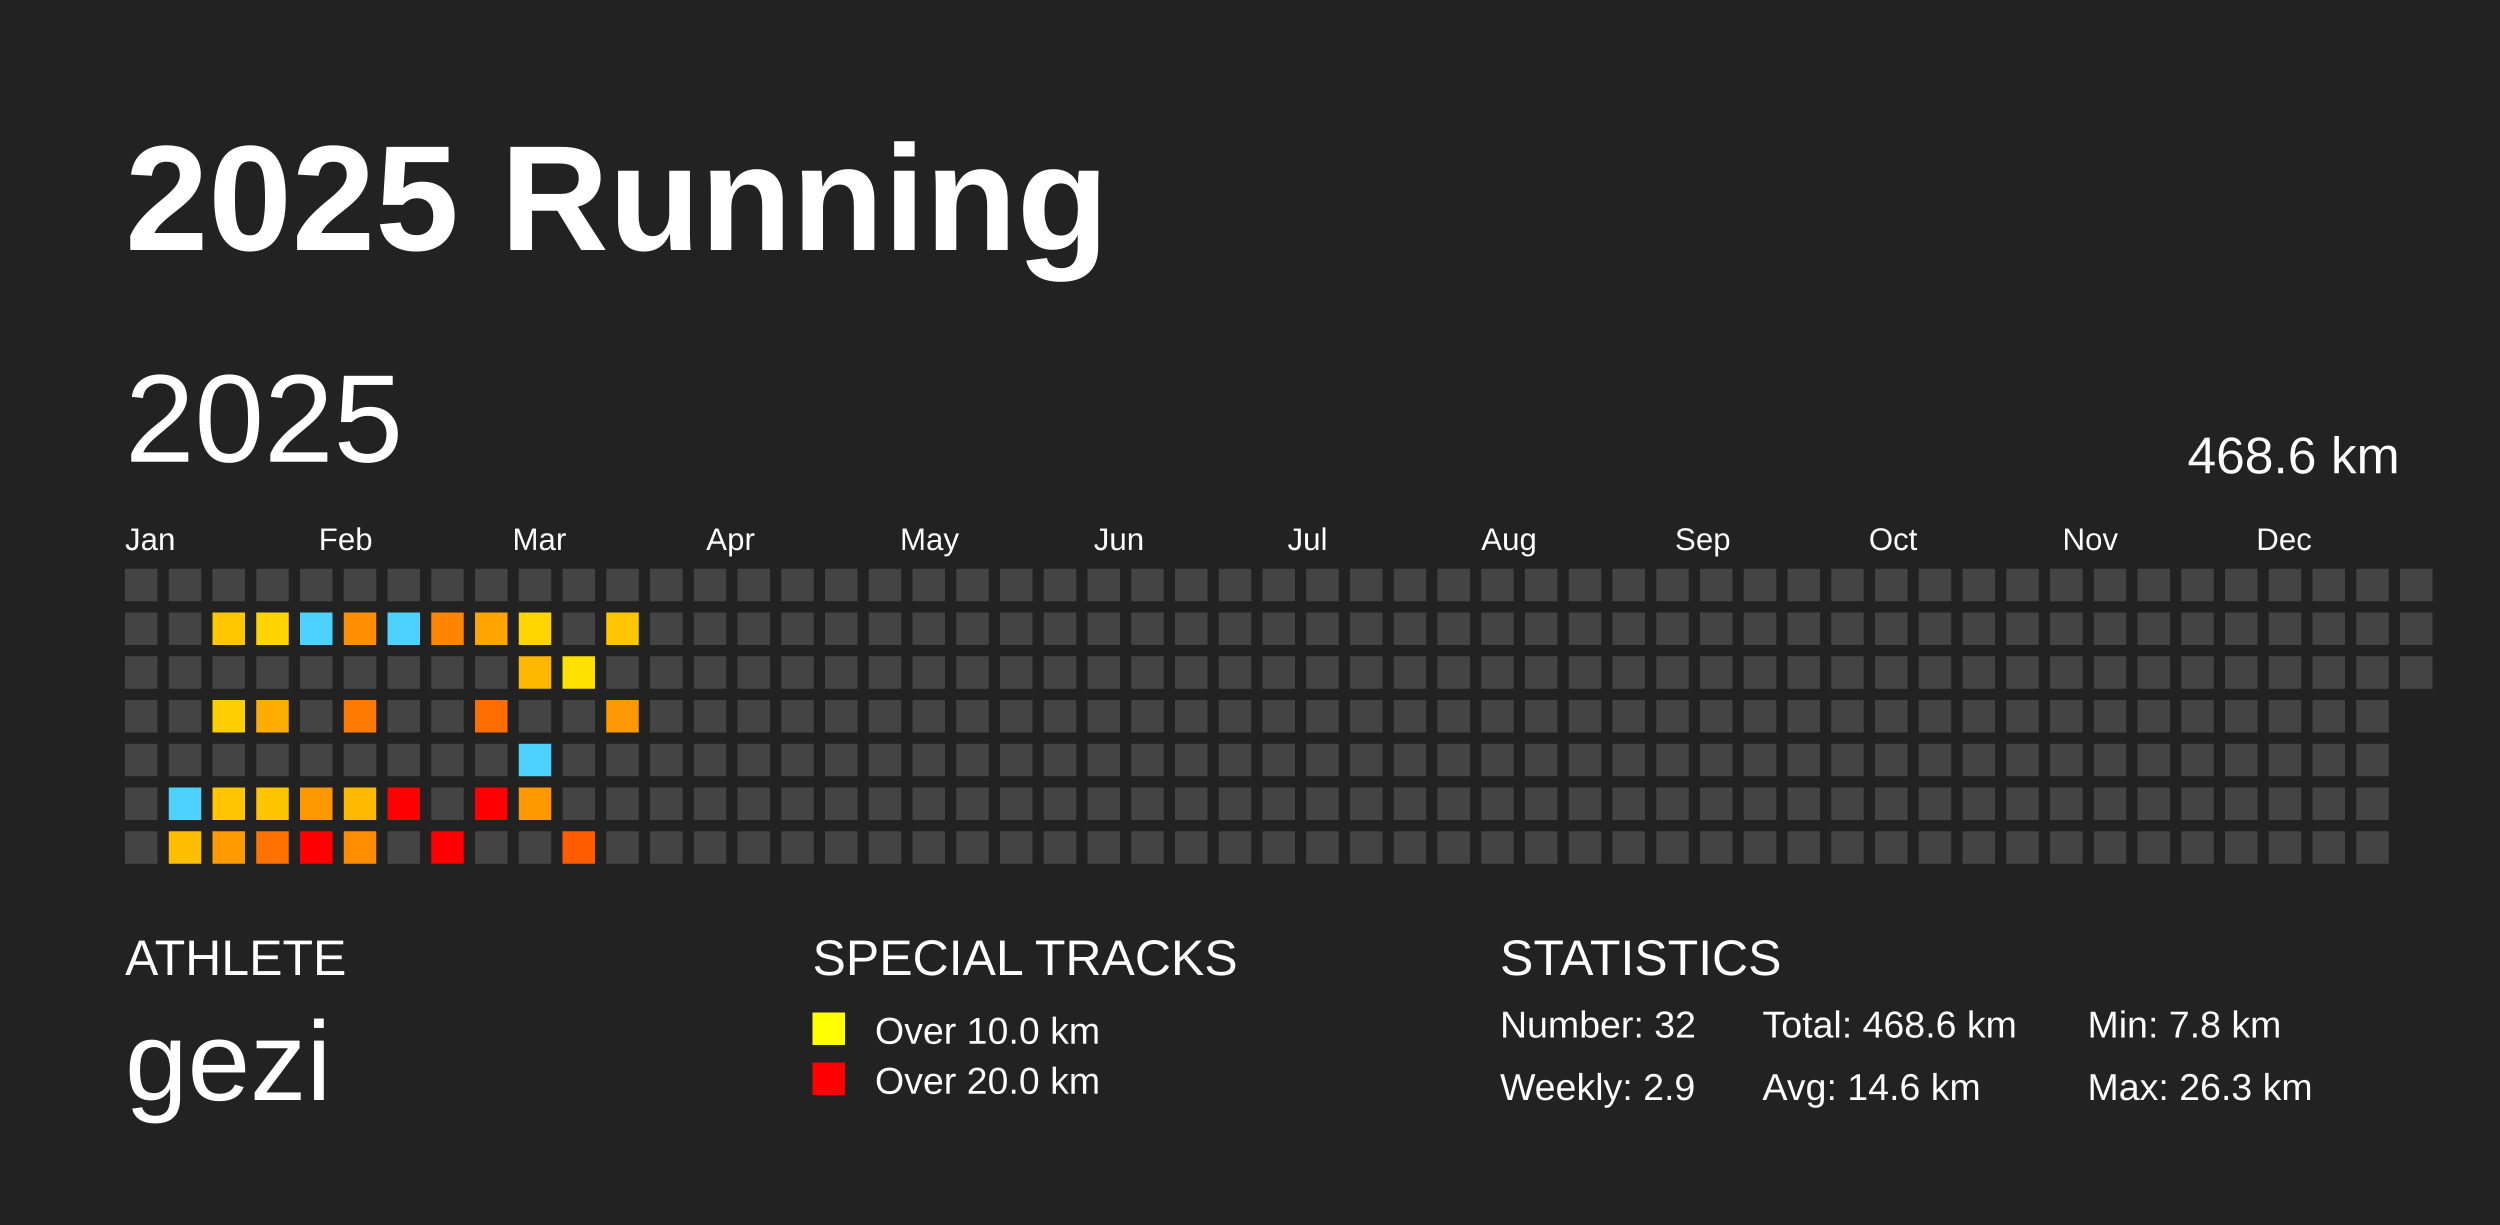
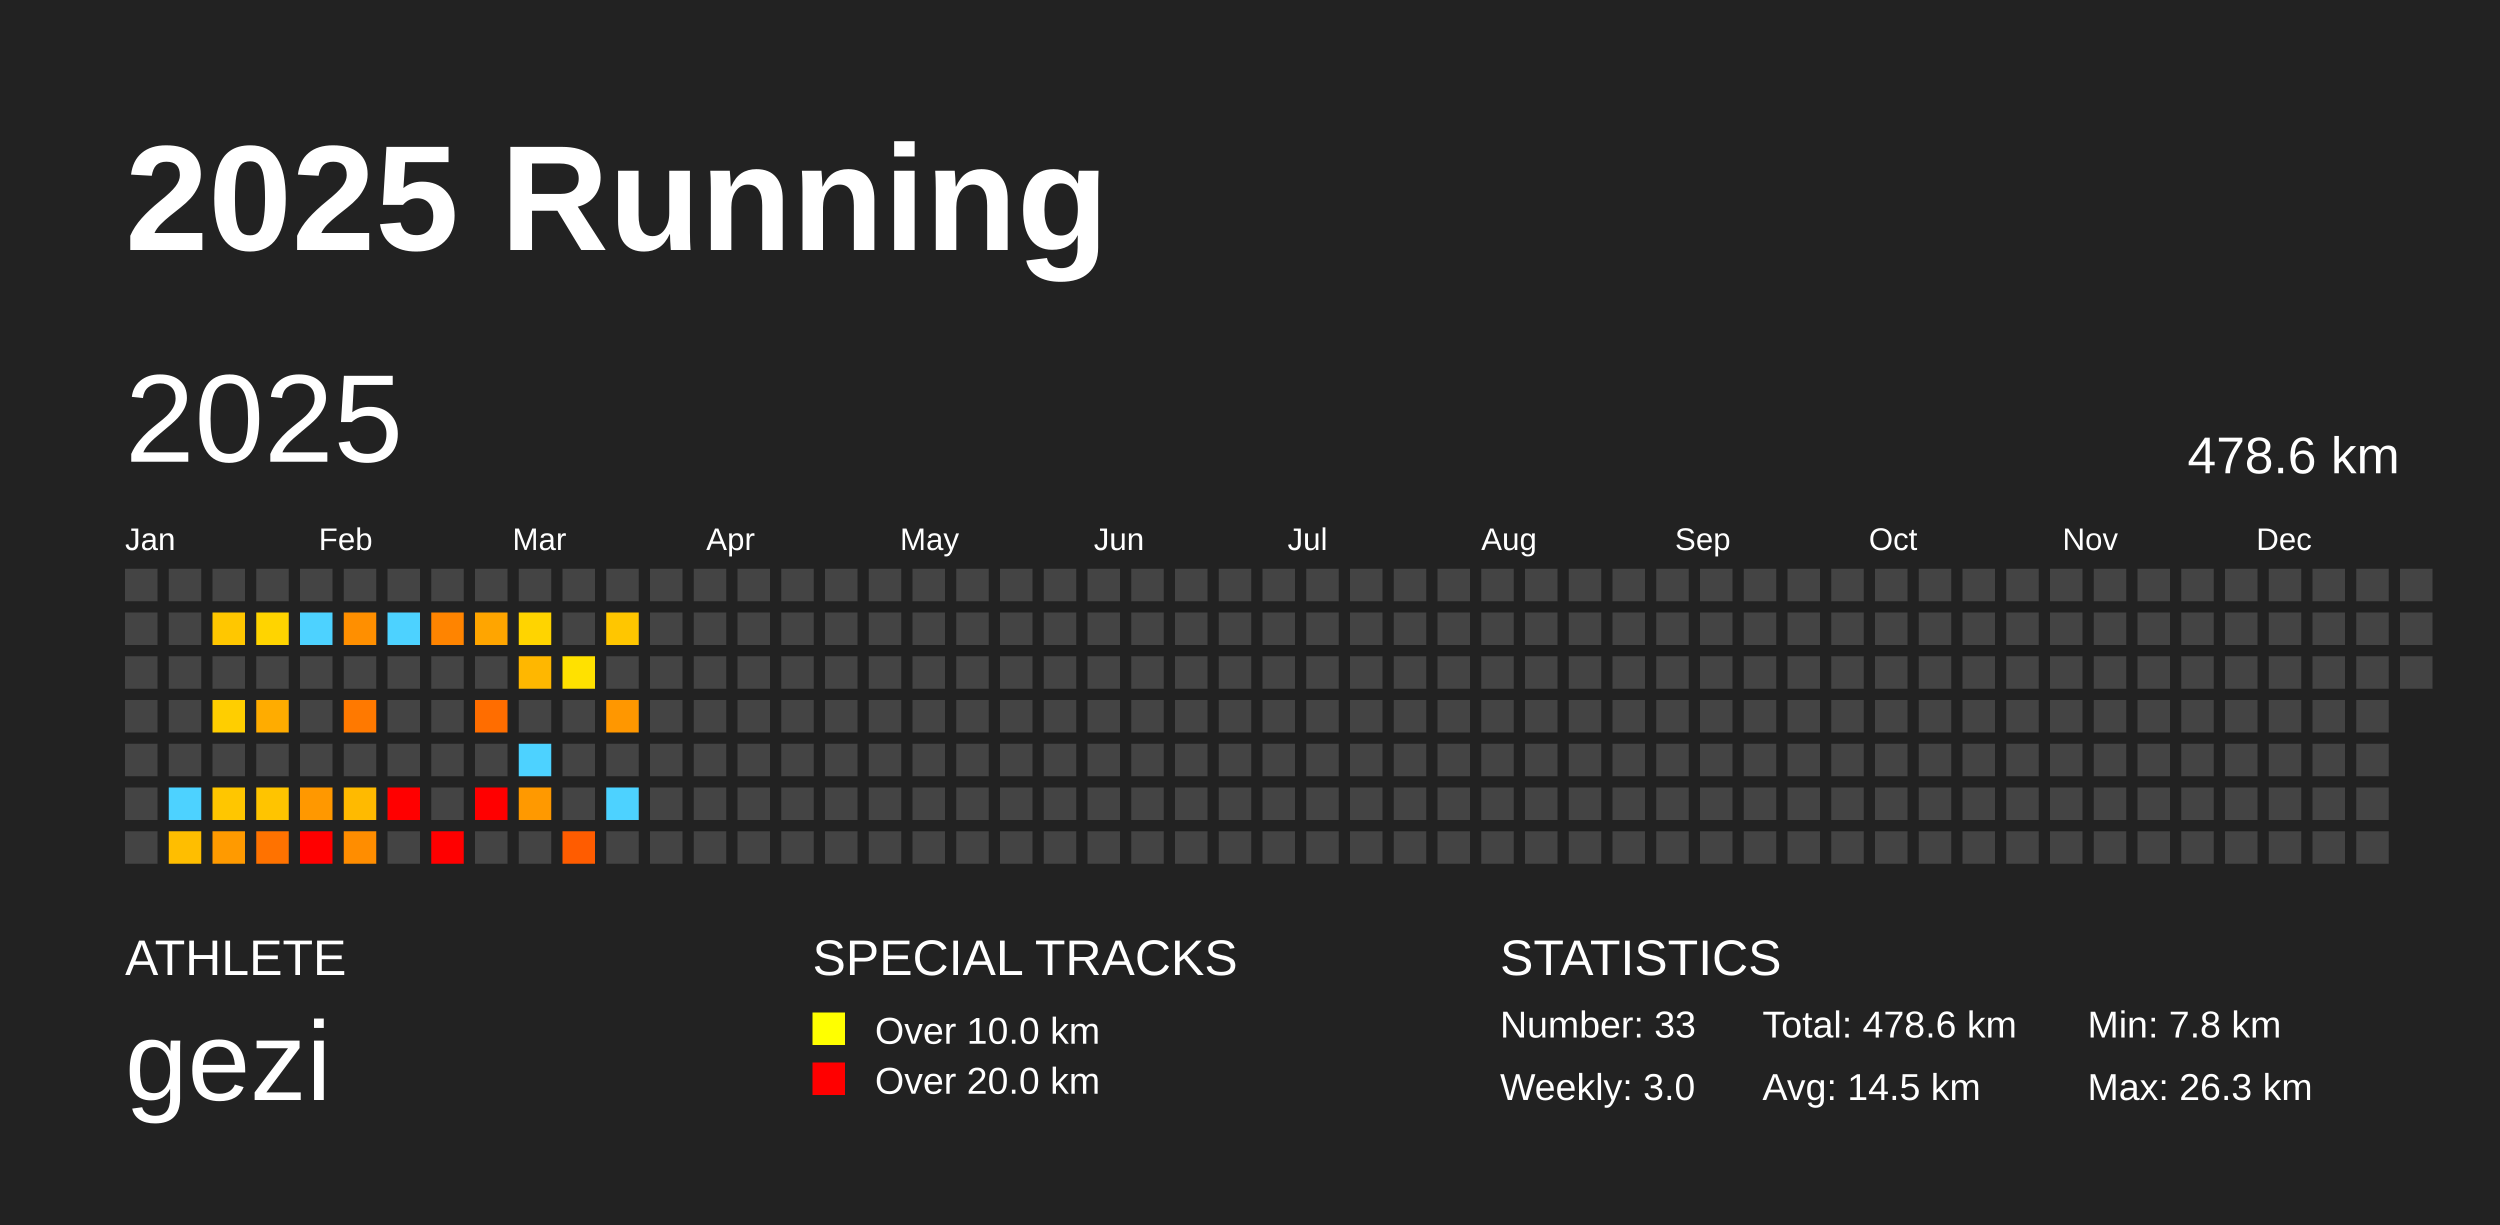
<svg xmlns="http://www.w3.org/2000/svg" baseProfile="full" height="98mm" version="1.1" viewBox="0,0,200,98" width="200mm">
  <defs />
  <rect fill="#222222" height="98" width="200" x="0" y="0" />
  <text fill="#FFFFFF" style="font-size:12px; font-family:Arial; font-weight:bold;" x="10" y="20">2025 Running</text>
  <text fill="#FFFFFF" style="font-size:4px; font-family:Arial" x="10" y="78">ATHLETE</text>
  <text fill="#FFFFFF" style="font-size:9px; font-family:Arial" x="10" y="88">gezi</text>
  <text fill="#FFFFFF" style="font-size:4px; font-family:Arial" x="65" y="78">SPECIAL TRACKS</text>
  <rect fill="yellow" height="2.6" width="2.6" x="65" y="81" />
  <text fill="#FFFFFF" style="font-size:3px; font-family:Arial" x="70" y="83.5">Over 10.0 km</text>
  <rect fill="red" height="2.6" width="2.6" x="65" y="85" />
  <text fill="#FFFFFF" style="font-size:3px; font-family:Arial" x="70" y="87.5">Over 20.0 km</text>
  <text fill="#FFFFFF" style="font-size:4px; font-family:Arial" x="120" y="78">STATISTICS</text>
-   <text fill="#FFFFFF" style="font-size:3px; font-family:Arial" x="120" y="83">Number: 32</text>
-   <text fill="#FFFFFF" style="font-size:3px; font-family:Arial" x="120" y="88">Weekly: 2.9</text>
-   <text fill="#FFFFFF" style="font-size:3px; font-family:Arial" x="141" y="83">Total: 468.6 km</text>
-   <text fill="#FFFFFF" style="font-size:3px; font-family:Arial" x="141" y="88">Avg: 14.6 km</text>
+   <text fill="#FFFFFF" style="font-size:3px; font-family:Arial" x="120" y="83">Number: 33</text>
+   <text fill="#FFFFFF" style="font-size:3px; font-family:Arial" x="120" y="88">Weekly: 3.0</text>
+   <text fill="#FFFFFF" style="font-size:3px; font-family:Arial" x="141" y="83">Total: 478.6 km</text>
+   <text fill="#FFFFFF" style="font-size:3px; font-family:Arial" x="141" y="88">Avg: 14.5 km</text>
  <text fill="#FFFFFF" style="font-size:3px; font-family:Arial" x="167" y="83">Min: 7.8 km</text>
  <text fill="#FFFFFF" style="font-size:3px; font-family:Arial" x="167" y="88">Max: 26.3 km</text>
  <text dominant-baseline="hanging" fill="#FFFFFF" style="font-size:10.0px; font-family:Arial;" x="10" y="30">2025</text>
-   <text dominant-baseline="hanging" fill="#FFFFFF" style="font-size:4.125px; font-family:Arial;" x="175" y="35">468.6 km</text>
+   <text dominant-baseline="hanging" fill="#FFFFFF" style="font-size:4.125px; font-family:Arial;" x="175" y="35">478.6 km</text>
  <text fill="#FFFFFF" style="font-size:2.5px; font-family:Arial" x="10.0" y="44">Jan</text>
  <text fill="#FFFFFF" style="font-size:2.5px; font-family:Arial" x="25.5" y="44">Feb</text>
  <text fill="#FFFFFF" style="font-size:2.5px; font-family:Arial" x="41.0" y="44">Mar</text>
  <text fill="#FFFFFF" style="font-size:2.5px; font-family:Arial" x="56.5" y="44">Apr</text>
  <text fill="#FFFFFF" style="font-size:2.5px; font-family:Arial" x="72.0" y="44">May</text>
  <text fill="#FFFFFF" style="font-size:2.5px; font-family:Arial" x="87.5" y="44">Jun</text>
  <text fill="#FFFFFF" style="font-size:2.5px; font-family:Arial" x="103.0" y="44">Jul</text>
  <text fill="#FFFFFF" style="font-size:2.5px; font-family:Arial" x="118.5" y="44">Aug</text>
  <text fill="#FFFFFF" style="font-size:2.5px; font-family:Arial" x="134.0" y="44">Sep</text>
  <text fill="#FFFFFF" style="font-size:2.5px; font-family:Arial" x="149.5" y="44">Oct</text>
  <text fill="#FFFFFF" style="font-size:2.5px; font-family:Arial" x="165.0" y="44">Nov</text>
  <text fill="#FFFFFF" style="font-size:2.5px; font-family:Arial" x="180.5" y="44">Dec</text>
  <rect fill="#444444" height="2.6" width="2.6" x="10.0" y="45.5" />
  <rect fill="#444444" height="2.6" width="2.6" x="10.0" y="49.0" />
  <rect fill="#444444" height="2.6" width="2.6" x="10.0" y="52.5" />
  <rect fill="#444444" height="2.6" width="2.6" x="10.0" y="56.0" />
  <rect fill="#444444" height="2.6" width="2.6" x="10.0" y="59.5" />
  <rect fill="#444444" height="2.6" width="2.6" x="10.0" y="63.0" />
  <rect fill="#444444" height="2.6" width="2.6" x="10.0" y="66.5" />
  <rect fill="#444444" height="2.6" width="2.6" x="13.5" y="45.5" />
  <rect fill="#444444" height="2.6" width="2.6" x="13.5" y="49.0" />
  <rect fill="#444444" height="2.6" width="2.6" x="13.5" y="52.5" />
  <rect fill="#444444" height="2.6" width="2.6" x="13.5" y="56.0" />
  <rect fill="#444444" height="2.6" width="2.6" x="13.5" y="59.5" />
  <rect fill="#4dd2ff" height="2.6" width="2.6" x="13.5" y="63.0" />
  <rect fill="#ffbe00" height="2.6" width="2.6" x="13.5" y="66.5" />
  <rect fill="#444444" height="2.6" width="2.6" x="17.0" y="45.5" />
  <rect fill="#ffc700" height="2.6" width="2.6" x="17.0" y="49.0" />
  <rect fill="#444444" height="2.6" width="2.6" x="17.0" y="52.5" />
  <rect fill="#ffce00" height="2.6" width="2.6" x="17.0" y="56.0" />
  <rect fill="#444444" height="2.6" width="2.6" x="17.0" y="59.5" />
  <rect fill="#ffc600" height="2.6" width="2.6" x="17.0" y="63.0" />
  <rect fill="#ff9a00" height="2.6" width="2.6" x="17.0" y="66.5" />
  <rect fill="#444444" height="2.6" width="2.6" x="20.5" y="45.5" />
  <rect fill="#ffd400" height="2.6" width="2.6" x="20.5" y="49.0" />
  <rect fill="#444444" height="2.6" width="2.6" x="20.5" y="52.5" />
  <rect fill="#ffac00" height="2.6" width="2.6" x="20.5" y="56.0" />
  <rect fill="#444444" height="2.6" width="2.6" x="20.5" y="59.5" />
  <rect fill="#ffc400" height="2.6" width="2.6" x="20.5" y="63.0" />
  <rect fill="#ff7200" height="2.6" width="2.6" x="20.5" y="66.5" />
  <rect fill="#444444" height="2.6" width="2.6" x="24.0" y="45.5" />
  <rect fill="#4dd2ff" height="2.6" width="2.6" x="24.0" y="49.0" />
  <rect fill="#444444" height="2.6" width="2.6" x="24.0" y="52.5" />
  <rect fill="#444444" height="2.6" width="2.6" x="24.0" y="56.0" />
  <rect fill="#444444" height="2.6" width="2.6" x="24.0" y="59.5" />
  <rect fill="#ff9800" height="2.6" width="2.6" x="24.0" y="63.0" />
  <rect fill="red" height="2.6" width="2.6" x="24.0" y="66.5" />
  <rect fill="#444444" height="2.6" width="2.6" x="27.5" y="45.5" />
  <rect fill="#ff8f00" height="2.6" width="2.6" x="27.5" y="49.0" />
  <rect fill="#444444" height="2.6" width="2.6" x="27.5" y="52.5" />
  <rect fill="#ff7900" height="2.6" width="2.6" x="27.5" y="56.0" />
  <rect fill="#444444" height="2.6" width="2.6" x="27.5" y="59.5" />
  <rect fill="#ffba00" height="2.6" width="2.6" x="27.5" y="63.0" />
  <rect fill="#ff8d00" height="2.6" width="2.6" x="27.5" y="66.5" />
  <rect fill="#444444" height="2.6" width="2.6" x="31.0" y="45.5" />
  <rect fill="#4dd2ff" height="2.6" width="2.6" x="31.0" y="49.0" />
  <rect fill="#444444" height="2.6" width="2.6" x="31.0" y="52.5" />
  <rect fill="#444444" height="2.6" width="2.6" x="31.0" y="56.0" />
  <rect fill="#444444" height="2.6" width="2.6" x="31.0" y="59.5" />
  <rect fill="red" height="2.6" width="2.6" x="31.0" y="63.0" />
  <rect fill="#444444" height="2.6" width="2.6" x="31.0" y="66.5" />
  <rect fill="#444444" height="2.6" width="2.6" x="34.5" y="45.5" />
  <rect fill="#ff8400" height="2.6" width="2.6" x="34.5" y="49.0" />
  <rect fill="#444444" height="2.6" width="2.6" x="34.5" y="52.5" />
  <rect fill="#444444" height="2.6" width="2.6" x="34.5" y="56.0" />
  <rect fill="#444444" height="2.6" width="2.6" x="34.5" y="59.5" />
  <rect fill="#444444" height="2.6" width="2.6" x="34.5" y="63.0" />
  <rect fill="red" height="2.6" width="2.6" x="34.5" y="66.5" />
  <rect fill="#444444" height="2.6" width="2.6" x="38.0" y="45.5" />
  <rect fill="#ffa500" height="2.6" width="2.6" x="38.0" y="49.0" />
  <rect fill="#444444" height="2.6" width="2.6" x="38.0" y="52.5" />
  <rect fill="#ff6d00" height="2.6" width="2.6" x="38.0" y="56.0" />
  <rect fill="#444444" height="2.6" width="2.6" x="38.0" y="59.5" />
  <rect fill="red" height="2.6" width="2.6" x="38.0" y="63.0" />
  <rect fill="#444444" height="2.6" width="2.6" x="38.0" y="66.5" />
  <rect fill="#444444" height="2.6" width="2.6" x="41.5" y="45.5" />
  <rect fill="#ffd400" height="2.6" width="2.6" x="41.5" y="49.0" />
  <rect fill="#ffb700" height="2.6" width="2.6" x="41.5" y="52.5" />
  <rect fill="#444444" height="2.6" width="2.6" x="41.5" y="56.0" />
  <rect fill="#4dd2ff" height="2.6" width="2.6" x="41.5" y="59.5" />
  <rect fill="#ff9900" height="2.6" width="2.6" x="41.5" y="63.0" />
  <rect fill="#444444" height="2.6" width="2.6" x="41.5" y="66.5" />
  <rect fill="#444444" height="2.6" width="2.6" x="45.0" y="45.5" />
  <rect fill="#444444" height="2.6" width="2.6" x="45.0" y="49.0" />
  <rect fill="#ffe100" height="2.6" width="2.6" x="45.0" y="52.5" />
  <rect fill="#444444" height="2.6" width="2.6" x="45.0" y="56.0" />
  <rect fill="#444444" height="2.6" width="2.6" x="45.0" y="59.5" />
  <rect fill="#444444" height="2.6" width="2.6" x="45.0" y="63.0" />
  <rect fill="#ff5c00" height="2.6" width="2.6" x="45.0" y="66.5" />
  <rect fill="#444444" height="2.6" width="2.6" x="48.5" y="45.5" />
  <rect fill="#ffc600" height="2.6" width="2.6" x="48.5" y="49.0" />
  <rect fill="#444444" height="2.6" width="2.6" x="48.5" y="52.5" />
  <rect fill="#ff9700" height="2.6" width="2.6" x="48.5" y="56.0" />
  <rect fill="#444444" height="2.6" width="2.6" x="48.5" y="59.5" />
-   <rect fill="#444444" height="2.6" width="2.6" x="48.5" y="63.0" />
+   <rect fill="#4dd2ff" height="2.6" width="2.6" x="48.5" y="63.0" />
  <rect fill="#444444" height="2.6" width="2.6" x="48.5" y="66.5" />
  <rect fill="#444444" height="2.6" width="2.6" x="52.0" y="45.5" />
  <rect fill="#444444" height="2.6" width="2.6" x="52.0" y="49.0" />
  <rect fill="#444444" height="2.6" width="2.6" x="52.0" y="52.5" />
  <rect fill="#444444" height="2.6" width="2.6" x="52.0" y="56.0" />
  <rect fill="#444444" height="2.6" width="2.6" x="52.0" y="59.5" />
  <rect fill="#444444" height="2.6" width="2.6" x="52.0" y="63.0" />
  <rect fill="#444444" height="2.6" width="2.6" x="52.0" y="66.5" />
  <rect fill="#444444" height="2.6" width="2.6" x="55.5" y="45.5" />
  <rect fill="#444444" height="2.6" width="2.6" x="55.5" y="49.0" />
  <rect fill="#444444" height="2.6" width="2.6" x="55.5" y="52.5" />
  <rect fill="#444444" height="2.6" width="2.6" x="55.5" y="56.0" />
  <rect fill="#444444" height="2.6" width="2.6" x="55.5" y="59.5" />
  <rect fill="#444444" height="2.6" width="2.6" x="55.5" y="63.0" />
  <rect fill="#444444" height="2.6" width="2.6" x="55.5" y="66.5" />
  <rect fill="#444444" height="2.6" width="2.6" x="59.0" y="45.5" />
  <rect fill="#444444" height="2.6" width="2.6" x="59.0" y="49.0" />
  <rect fill="#444444" height="2.6" width="2.6" x="59.0" y="52.5" />
  <rect fill="#444444" height="2.6" width="2.6" x="59.0" y="56.0" />
  <rect fill="#444444" height="2.6" width="2.6" x="59.0" y="59.5" />
  <rect fill="#444444" height="2.6" width="2.6" x="59.0" y="63.0" />
  <rect fill="#444444" height="2.6" width="2.6" x="59.0" y="66.5" />
  <rect fill="#444444" height="2.6" width="2.6" x="62.5" y="45.5" />
  <rect fill="#444444" height="2.6" width="2.6" x="62.5" y="49.0" />
  <rect fill="#444444" height="2.6" width="2.6" x="62.5" y="52.5" />
  <rect fill="#444444" height="2.6" width="2.6" x="62.5" y="56.0" />
  <rect fill="#444444" height="2.6" width="2.6" x="62.5" y="59.5" />
  <rect fill="#444444" height="2.6" width="2.6" x="62.5" y="63.0" />
  <rect fill="#444444" height="2.6" width="2.6" x="62.5" y="66.5" />
  <rect fill="#444444" height="2.6" width="2.6" x="66.0" y="45.5" />
  <rect fill="#444444" height="2.6" width="2.6" x="66.0" y="49.0" />
  <rect fill="#444444" height="2.6" width="2.6" x="66.0" y="52.5" />
  <rect fill="#444444" height="2.6" width="2.6" x="66.0" y="56.0" />
  <rect fill="#444444" height="2.6" width="2.6" x="66.0" y="59.5" />
  <rect fill="#444444" height="2.6" width="2.6" x="66.0" y="63.0" />
  <rect fill="#444444" height="2.6" width="2.6" x="66.0" y="66.5" />
  <rect fill="#444444" height="2.6" width="2.6" x="69.5" y="45.5" />
  <rect fill="#444444" height="2.6" width="2.6" x="69.5" y="49.0" />
  <rect fill="#444444" height="2.6" width="2.6" x="69.5" y="52.5" />
  <rect fill="#444444" height="2.6" width="2.6" x="69.5" y="56.0" />
  <rect fill="#444444" height="2.6" width="2.6" x="69.5" y="59.5" />
  <rect fill="#444444" height="2.6" width="2.6" x="69.5" y="63.0" />
  <rect fill="#444444" height="2.6" width="2.6" x="69.5" y="66.5" />
  <rect fill="#444444" height="2.6" width="2.6" x="73.0" y="45.5" />
  <rect fill="#444444" height="2.6" width="2.6" x="73.0" y="49.0" />
  <rect fill="#444444" height="2.6" width="2.6" x="73.0" y="52.5" />
  <rect fill="#444444" height="2.6" width="2.6" x="73.0" y="56.0" />
  <rect fill="#444444" height="2.6" width="2.6" x="73.0" y="59.5" />
  <rect fill="#444444" height="2.6" width="2.6" x="73.0" y="63.0" />
  <rect fill="#444444" height="2.6" width="2.6" x="73.0" y="66.5" />
  <rect fill="#444444" height="2.6" width="2.6" x="76.5" y="45.5" />
  <rect fill="#444444" height="2.6" width="2.6" x="76.5" y="49.0" />
  <rect fill="#444444" height="2.6" width="2.6" x="76.5" y="52.5" />
  <rect fill="#444444" height="2.6" width="2.6" x="76.5" y="56.0" />
  <rect fill="#444444" height="2.6" width="2.6" x="76.5" y="59.5" />
  <rect fill="#444444" height="2.6" width="2.6" x="76.5" y="63.0" />
  <rect fill="#444444" height="2.6" width="2.6" x="76.5" y="66.5" />
  <rect fill="#444444" height="2.6" width="2.6" x="80.0" y="45.5" />
  <rect fill="#444444" height="2.6" width="2.6" x="80.0" y="49.0" />
  <rect fill="#444444" height="2.6" width="2.6" x="80.0" y="52.5" />
  <rect fill="#444444" height="2.6" width="2.6" x="80.0" y="56.0" />
  <rect fill="#444444" height="2.6" width="2.6" x="80.0" y="59.5" />
  <rect fill="#444444" height="2.6" width="2.6" x="80.0" y="63.0" />
  <rect fill="#444444" height="2.6" width="2.6" x="80.0" y="66.5" />
  <rect fill="#444444" height="2.6" width="2.6" x="83.5" y="45.5" />
  <rect fill="#444444" height="2.6" width="2.6" x="83.5" y="49.0" />
  <rect fill="#444444" height="2.6" width="2.6" x="83.5" y="52.5" />
  <rect fill="#444444" height="2.6" width="2.6" x="83.5" y="56.0" />
  <rect fill="#444444" height="2.6" width="2.6" x="83.5" y="59.5" />
  <rect fill="#444444" height="2.6" width="2.6" x="83.5" y="63.0" />
  <rect fill="#444444" height="2.6" width="2.6" x="83.5" y="66.5" />
  <rect fill="#444444" height="2.6" width="2.6" x="87.0" y="45.5" />
  <rect fill="#444444" height="2.6" width="2.6" x="87.0" y="49.0" />
  <rect fill="#444444" height="2.6" width="2.6" x="87.0" y="52.5" />
  <rect fill="#444444" height="2.6" width="2.6" x="87.0" y="56.0" />
  <rect fill="#444444" height="2.6" width="2.6" x="87.0" y="59.5" />
  <rect fill="#444444" height="2.6" width="2.6" x="87.0" y="63.0" />
  <rect fill="#444444" height="2.6" width="2.6" x="87.0" y="66.5" />
  <rect fill="#444444" height="2.6" width="2.6" x="90.5" y="45.5" />
  <rect fill="#444444" height="2.6" width="2.6" x="90.5" y="49.0" />
  <rect fill="#444444" height="2.6" width="2.6" x="90.5" y="52.5" />
  <rect fill="#444444" height="2.6" width="2.6" x="90.5" y="56.0" />
  <rect fill="#444444" height="2.6" width="2.6" x="90.5" y="59.5" />
  <rect fill="#444444" height="2.6" width="2.6" x="90.5" y="63.0" />
  <rect fill="#444444" height="2.6" width="2.6" x="90.5" y="66.5" />
  <rect fill="#444444" height="2.6" width="2.6" x="94.0" y="45.5" />
  <rect fill="#444444" height="2.6" width="2.6" x="94.0" y="49.0" />
  <rect fill="#444444" height="2.6" width="2.6" x="94.0" y="52.5" />
  <rect fill="#444444" height="2.6" width="2.6" x="94.0" y="56.0" />
  <rect fill="#444444" height="2.6" width="2.6" x="94.0" y="59.5" />
  <rect fill="#444444" height="2.6" width="2.6" x="94.0" y="63.0" />
  <rect fill="#444444" height="2.6" width="2.6" x="94.0" y="66.5" />
  <rect fill="#444444" height="2.6" width="2.6" x="97.5" y="45.5" />
  <rect fill="#444444" height="2.6" width="2.6" x="97.5" y="49.0" />
  <rect fill="#444444" height="2.6" width="2.6" x="97.5" y="52.5" />
  <rect fill="#444444" height="2.6" width="2.6" x="97.5" y="56.0" />
  <rect fill="#444444" height="2.6" width="2.6" x="97.5" y="59.5" />
  <rect fill="#444444" height="2.6" width="2.6" x="97.5" y="63.0" />
  <rect fill="#444444" height="2.6" width="2.6" x="97.5" y="66.5" />
  <rect fill="#444444" height="2.6" width="2.6" x="101.0" y="45.5" />
  <rect fill="#444444" height="2.6" width="2.6" x="101.0" y="49.0" />
  <rect fill="#444444" height="2.6" width="2.6" x="101.0" y="52.5" />
  <rect fill="#444444" height="2.6" width="2.6" x="101.0" y="56.0" />
  <rect fill="#444444" height="2.6" width="2.6" x="101.0" y="59.5" />
  <rect fill="#444444" height="2.6" width="2.6" x="101.0" y="63.0" />
  <rect fill="#444444" height="2.6" width="2.6" x="101.0" y="66.5" />
  <rect fill="#444444" height="2.6" width="2.6" x="104.5" y="45.5" />
  <rect fill="#444444" height="2.6" width="2.6" x="104.5" y="49.0" />
  <rect fill="#444444" height="2.6" width="2.6" x="104.5" y="52.5" />
  <rect fill="#444444" height="2.6" width="2.6" x="104.5" y="56.0" />
  <rect fill="#444444" height="2.6" width="2.6" x="104.5" y="59.5" />
  <rect fill="#444444" height="2.6" width="2.6" x="104.5" y="63.0" />
  <rect fill="#444444" height="2.6" width="2.6" x="104.5" y="66.5" />
  <rect fill="#444444" height="2.6" width="2.6" x="108.0" y="45.5" />
  <rect fill="#444444" height="2.6" width="2.6" x="108.0" y="49.0" />
  <rect fill="#444444" height="2.6" width="2.6" x="108.0" y="52.5" />
  <rect fill="#444444" height="2.6" width="2.6" x="108.0" y="56.0" />
  <rect fill="#444444" height="2.6" width="2.6" x="108.0" y="59.5" />
  <rect fill="#444444" height="2.6" width="2.6" x="108.0" y="63.0" />
  <rect fill="#444444" height="2.6" width="2.6" x="108.0" y="66.5" />
  <rect fill="#444444" height="2.6" width="2.6" x="111.5" y="45.5" />
  <rect fill="#444444" height="2.6" width="2.6" x="111.5" y="49.0" />
  <rect fill="#444444" height="2.6" width="2.6" x="111.5" y="52.5" />
  <rect fill="#444444" height="2.6" width="2.6" x="111.5" y="56.0" />
  <rect fill="#444444" height="2.6" width="2.6" x="111.5" y="59.5" />
  <rect fill="#444444" height="2.6" width="2.6" x="111.5" y="63.0" />
  <rect fill="#444444" height="2.6" width="2.6" x="111.5" y="66.5" />
  <rect fill="#444444" height="2.6" width="2.6" x="115.0" y="45.5" />
  <rect fill="#444444" height="2.6" width="2.6" x="115.0" y="49.0" />
  <rect fill="#444444" height="2.6" width="2.6" x="115.0" y="52.5" />
  <rect fill="#444444" height="2.6" width="2.6" x="115.0" y="56.0" />
  <rect fill="#444444" height="2.6" width="2.6" x="115.0" y="59.5" />
  <rect fill="#444444" height="2.6" width="2.6" x="115.0" y="63.0" />
  <rect fill="#444444" height="2.6" width="2.6" x="115.0" y="66.5" />
  <rect fill="#444444" height="2.6" width="2.6" x="118.5" y="45.5" />
  <rect fill="#444444" height="2.6" width="2.6" x="118.5" y="49.0" />
  <rect fill="#444444" height="2.6" width="2.6" x="118.5" y="52.5" />
  <rect fill="#444444" height="2.6" width="2.6" x="118.5" y="56.0" />
  <rect fill="#444444" height="2.6" width="2.6" x="118.5" y="59.5" />
  <rect fill="#444444" height="2.6" width="2.6" x="118.5" y="63.0" />
  <rect fill="#444444" height="2.6" width="2.6" x="118.5" y="66.5" />
  <rect fill="#444444" height="2.6" width="2.6" x="122.0" y="45.5" />
  <rect fill="#444444" height="2.6" width="2.6" x="122.0" y="49.0" />
  <rect fill="#444444" height="2.6" width="2.6" x="122.0" y="52.5" />
  <rect fill="#444444" height="2.6" width="2.6" x="122.0" y="56.0" />
  <rect fill="#444444" height="2.6" width="2.6" x="122.0" y="59.5" />
  <rect fill="#444444" height="2.6" width="2.6" x="122.0" y="63.0" />
  <rect fill="#444444" height="2.6" width="2.6" x="122.0" y="66.5" />
  <rect fill="#444444" height="2.6" width="2.6" x="125.5" y="45.5" />
  <rect fill="#444444" height="2.6" width="2.6" x="125.5" y="49.0" />
  <rect fill="#444444" height="2.6" width="2.6" x="125.5" y="52.5" />
  <rect fill="#444444" height="2.6" width="2.6" x="125.5" y="56.0" />
  <rect fill="#444444" height="2.6" width="2.6" x="125.5" y="59.5" />
  <rect fill="#444444" height="2.6" width="2.6" x="125.5" y="63.0" />
  <rect fill="#444444" height="2.6" width="2.6" x="125.5" y="66.5" />
  <rect fill="#444444" height="2.6" width="2.6" x="129.0" y="45.5" />
  <rect fill="#444444" height="2.6" width="2.6" x="129.0" y="49.0" />
  <rect fill="#444444" height="2.6" width="2.6" x="129.0" y="52.5" />
  <rect fill="#444444" height="2.6" width="2.6" x="129.0" y="56.0" />
  <rect fill="#444444" height="2.6" width="2.6" x="129.0" y="59.5" />
  <rect fill="#444444" height="2.6" width="2.6" x="129.0" y="63.0" />
  <rect fill="#444444" height="2.6" width="2.6" x="129.0" y="66.5" />
  <rect fill="#444444" height="2.6" width="2.6" x="132.5" y="45.5" />
  <rect fill="#444444" height="2.6" width="2.6" x="132.5" y="49.0" />
  <rect fill="#444444" height="2.6" width="2.6" x="132.5" y="52.5" />
  <rect fill="#444444" height="2.6" width="2.6" x="132.5" y="56.0" />
  <rect fill="#444444" height="2.6" width="2.6" x="132.5" y="59.5" />
  <rect fill="#444444" height="2.6" width="2.6" x="132.5" y="63.0" />
  <rect fill="#444444" height="2.6" width="2.6" x="132.5" y="66.5" />
  <rect fill="#444444" height="2.6" width="2.6" x="136.0" y="45.5" />
  <rect fill="#444444" height="2.6" width="2.6" x="136.0" y="49.0" />
  <rect fill="#444444" height="2.6" width="2.6" x="136.0" y="52.5" />
  <rect fill="#444444" height="2.6" width="2.6" x="136.0" y="56.0" />
  <rect fill="#444444" height="2.6" width="2.6" x="136.0" y="59.5" />
  <rect fill="#444444" height="2.6" width="2.6" x="136.0" y="63.0" />
  <rect fill="#444444" height="2.6" width="2.6" x="136.0" y="66.5" />
  <rect fill="#444444" height="2.6" width="2.6" x="139.5" y="45.5" />
  <rect fill="#444444" height="2.6" width="2.6" x="139.5" y="49.0" />
  <rect fill="#444444" height="2.6" width="2.6" x="139.5" y="52.5" />
  <rect fill="#444444" height="2.6" width="2.6" x="139.5" y="56.0" />
  <rect fill="#444444" height="2.6" width="2.6" x="139.5" y="59.5" />
  <rect fill="#444444" height="2.6" width="2.6" x="139.5" y="63.0" />
  <rect fill="#444444" height="2.6" width="2.6" x="139.5" y="66.5" />
  <rect fill="#444444" height="2.6" width="2.6" x="143.0" y="45.5" />
  <rect fill="#444444" height="2.6" width="2.6" x="143.0" y="49.0" />
  <rect fill="#444444" height="2.6" width="2.6" x="143.0" y="52.5" />
  <rect fill="#444444" height="2.6" width="2.6" x="143.0" y="56.0" />
  <rect fill="#444444" height="2.6" width="2.6" x="143.0" y="59.5" />
  <rect fill="#444444" height="2.6" width="2.6" x="143.0" y="63.0" />
  <rect fill="#444444" height="2.6" width="2.6" x="143.0" y="66.5" />
  <rect fill="#444444" height="2.6" width="2.6" x="146.5" y="45.5" />
  <rect fill="#444444" height="2.6" width="2.6" x="146.5" y="49.0" />
  <rect fill="#444444" height="2.6" width="2.6" x="146.5" y="52.5" />
  <rect fill="#444444" height="2.6" width="2.6" x="146.5" y="56.0" />
  <rect fill="#444444" height="2.6" width="2.6" x="146.5" y="59.5" />
  <rect fill="#444444" height="2.6" width="2.6" x="146.5" y="63.0" />
  <rect fill="#444444" height="2.6" width="2.6" x="146.5" y="66.5" />
  <rect fill="#444444" height="2.6" width="2.6" x="150.0" y="45.5" />
  <rect fill="#444444" height="2.6" width="2.6" x="150.0" y="49.0" />
  <rect fill="#444444" height="2.6" width="2.6" x="150.0" y="52.5" />
  <rect fill="#444444" height="2.6" width="2.6" x="150.0" y="56.0" />
  <rect fill="#444444" height="2.6" width="2.6" x="150.0" y="59.5" />
  <rect fill="#444444" height="2.6" width="2.6" x="150.0" y="63.0" />
  <rect fill="#444444" height="2.6" width="2.6" x="150.0" y="66.5" />
  <rect fill="#444444" height="2.6" width="2.6" x="153.5" y="45.5" />
  <rect fill="#444444" height="2.6" width="2.6" x="153.5" y="49.0" />
  <rect fill="#444444" height="2.6" width="2.6" x="153.5" y="52.5" />
  <rect fill="#444444" height="2.6" width="2.6" x="153.5" y="56.0" />
  <rect fill="#444444" height="2.6" width="2.6" x="153.5" y="59.5" />
  <rect fill="#444444" height="2.6" width="2.6" x="153.5" y="63.0" />
  <rect fill="#444444" height="2.6" width="2.6" x="153.5" y="66.5" />
  <rect fill="#444444" height="2.6" width="2.6" x="157.0" y="45.5" />
  <rect fill="#444444" height="2.6" width="2.6" x="157.0" y="49.0" />
  <rect fill="#444444" height="2.6" width="2.6" x="157.0" y="52.5" />
  <rect fill="#444444" height="2.6" width="2.6" x="157.0" y="56.0" />
  <rect fill="#444444" height="2.6" width="2.6" x="157.0" y="59.5" />
  <rect fill="#444444" height="2.6" width="2.6" x="157.0" y="63.0" />
  <rect fill="#444444" height="2.6" width="2.6" x="157.0" y="66.5" />
  <rect fill="#444444" height="2.6" width="2.6" x="160.5" y="45.5" />
  <rect fill="#444444" height="2.6" width="2.6" x="160.5" y="49.0" />
  <rect fill="#444444" height="2.6" width="2.6" x="160.5" y="52.5" />
  <rect fill="#444444" height="2.6" width="2.6" x="160.5" y="56.0" />
  <rect fill="#444444" height="2.6" width="2.6" x="160.5" y="59.5" />
  <rect fill="#444444" height="2.6" width="2.6" x="160.5" y="63.0" />
  <rect fill="#444444" height="2.6" width="2.6" x="160.5" y="66.5" />
  <rect fill="#444444" height="2.6" width="2.6" x="164.0" y="45.5" />
  <rect fill="#444444" height="2.6" width="2.6" x="164.0" y="49.0" />
  <rect fill="#444444" height="2.6" width="2.6" x="164.0" y="52.5" />
  <rect fill="#444444" height="2.6" width="2.6" x="164.0" y="56.0" />
  <rect fill="#444444" height="2.6" width="2.6" x="164.0" y="59.5" />
  <rect fill="#444444" height="2.6" width="2.6" x="164.0" y="63.0" />
  <rect fill="#444444" height="2.6" width="2.6" x="164.0" y="66.5" />
  <rect fill="#444444" height="2.6" width="2.6" x="167.5" y="45.5" />
  <rect fill="#444444" height="2.6" width="2.6" x="167.5" y="49.0" />
  <rect fill="#444444" height="2.6" width="2.6" x="167.5" y="52.5" />
  <rect fill="#444444" height="2.6" width="2.6" x="167.5" y="56.0" />
  <rect fill="#444444" height="2.6" width="2.6" x="167.5" y="59.5" />
  <rect fill="#444444" height="2.6" width="2.6" x="167.5" y="63.0" />
  <rect fill="#444444" height="2.6" width="2.6" x="167.5" y="66.5" />
  <rect fill="#444444" height="2.6" width="2.6" x="171.0" y="45.5" />
  <rect fill="#444444" height="2.6" width="2.6" x="171.0" y="49.0" />
  <rect fill="#444444" height="2.6" width="2.6" x="171.0" y="52.5" />
  <rect fill="#444444" height="2.6" width="2.6" x="171.0" y="56.0" />
  <rect fill="#444444" height="2.6" width="2.6" x="171.0" y="59.5" />
  <rect fill="#444444" height="2.6" width="2.6" x="171.0" y="63.0" />
  <rect fill="#444444" height="2.6" width="2.6" x="171.0" y="66.5" />
  <rect fill="#444444" height="2.6" width="2.6" x="174.5" y="45.5" />
  <rect fill="#444444" height="2.6" width="2.6" x="174.5" y="49.0" />
  <rect fill="#444444" height="2.6" width="2.6" x="174.5" y="52.5" />
  <rect fill="#444444" height="2.6" width="2.6" x="174.5" y="56.0" />
  <rect fill="#444444" height="2.6" width="2.6" x="174.5" y="59.5" />
  <rect fill="#444444" height="2.6" width="2.6" x="174.5" y="63.0" />
  <rect fill="#444444" height="2.6" width="2.6" x="174.5" y="66.5" />
  <rect fill="#444444" height="2.6" width="2.6" x="178.0" y="45.5" />
  <rect fill="#444444" height="2.6" width="2.6" x="178.0" y="49.0" />
  <rect fill="#444444" height="2.6" width="2.6" x="178.0" y="52.5" />
  <rect fill="#444444" height="2.6" width="2.6" x="178.0" y="56.0" />
  <rect fill="#444444" height="2.6" width="2.6" x="178.0" y="59.5" />
  <rect fill="#444444" height="2.6" width="2.6" x="178.0" y="63.0" />
  <rect fill="#444444" height="2.6" width="2.6" x="178.0" y="66.5" />
  <rect fill="#444444" height="2.6" width="2.6" x="181.5" y="45.5" />
  <rect fill="#444444" height="2.6" width="2.6" x="181.5" y="49.0" />
  <rect fill="#444444" height="2.6" width="2.6" x="181.5" y="52.5" />
  <rect fill="#444444" height="2.6" width="2.6" x="181.5" y="56.0" />
  <rect fill="#444444" height="2.6" width="2.6" x="181.5" y="59.5" />
  <rect fill="#444444" height="2.6" width="2.6" x="181.5" y="63.0" />
  <rect fill="#444444" height="2.6" width="2.6" x="181.5" y="66.5" />
  <rect fill="#444444" height="2.6" width="2.6" x="185.0" y="45.5" />
  <rect fill="#444444" height="2.6" width="2.6" x="185.0" y="49.0" />
  <rect fill="#444444" height="2.6" width="2.6" x="185.0" y="52.5" />
  <rect fill="#444444" height="2.6" width="2.6" x="185.0" y="56.0" />
  <rect fill="#444444" height="2.6" width="2.6" x="185.0" y="59.5" />
  <rect fill="#444444" height="2.6" width="2.6" x="185.0" y="63.0" />
  <rect fill="#444444" height="2.6" width="2.6" x="185.0" y="66.5" />
  <rect fill="#444444" height="2.6" width="2.6" x="188.5" y="45.5" />
  <rect fill="#444444" height="2.6" width="2.6" x="188.5" y="49.0" />
  <rect fill="#444444" height="2.6" width="2.6" x="188.5" y="52.5" />
  <rect fill="#444444" height="2.6" width="2.6" x="188.5" y="56.0" />
  <rect fill="#444444" height="2.6" width="2.6" x="188.5" y="59.5" />
  <rect fill="#444444" height="2.6" width="2.6" x="188.5" y="63.0" />
  <rect fill="#444444" height="2.6" width="2.6" x="188.5" y="66.5" />
  <rect fill="#444444" height="2.6" width="2.6" x="192.0" y="45.5" />
  <rect fill="#444444" height="2.6" width="2.6" x="192.0" y="49.0" />
  <rect fill="#444444" height="2.6" width="2.6" x="192.0" y="52.5" />
</svg>
